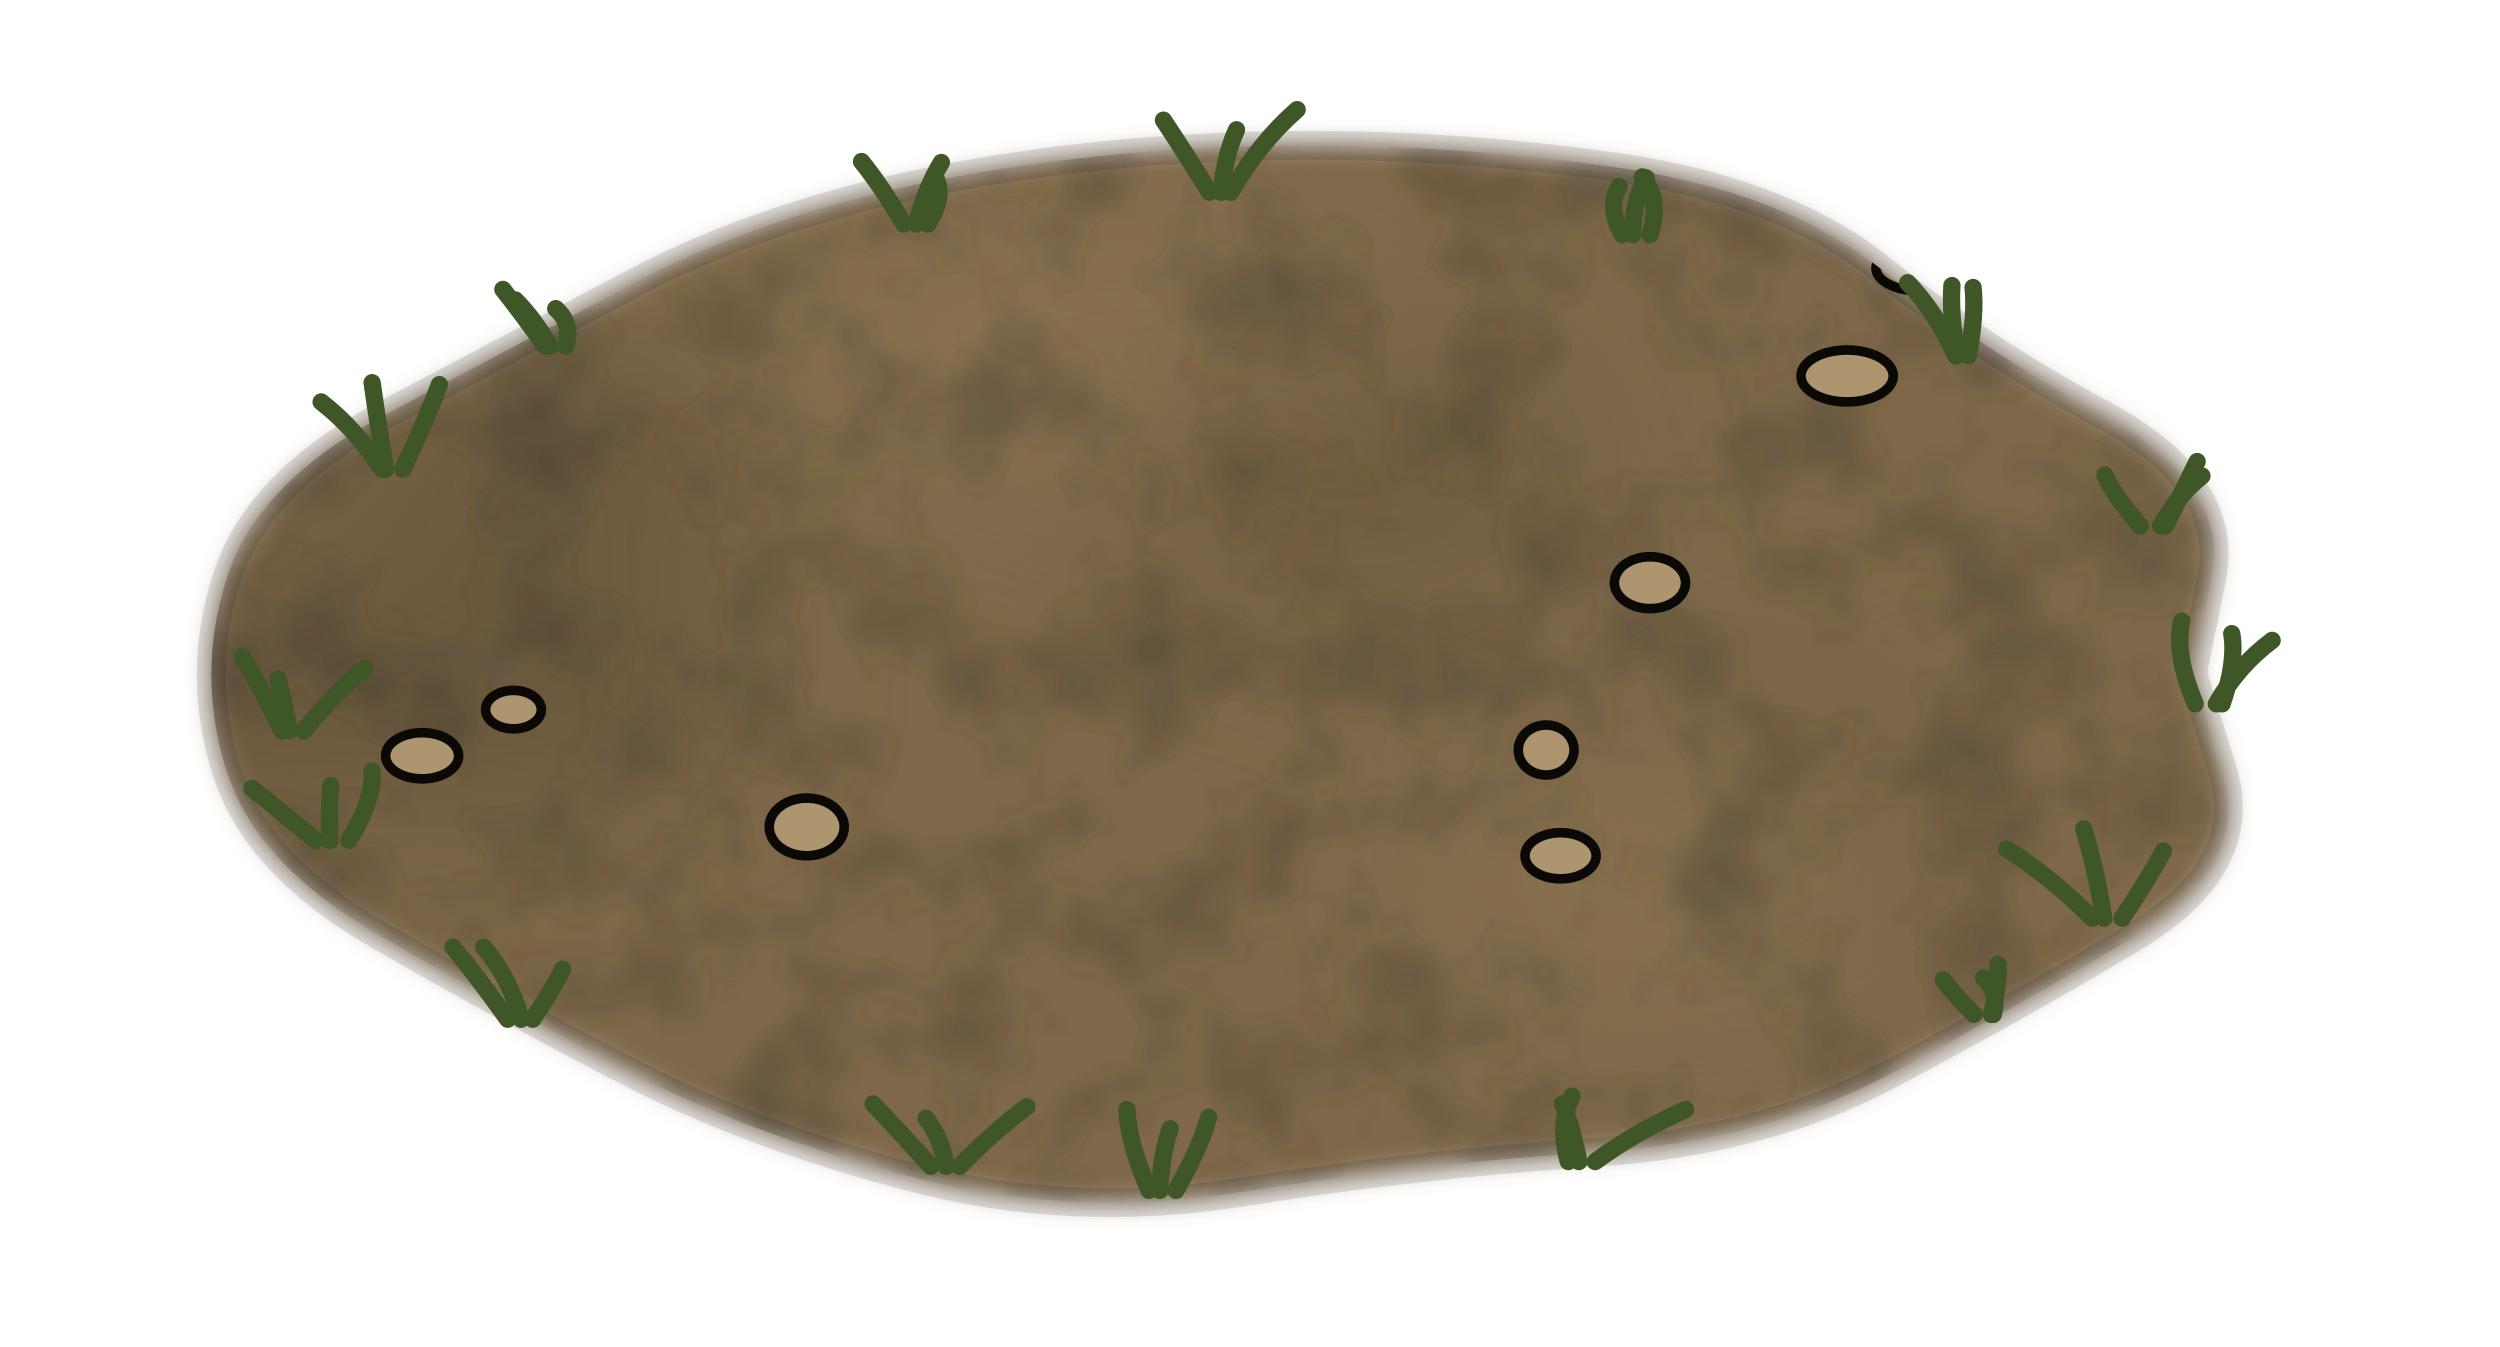
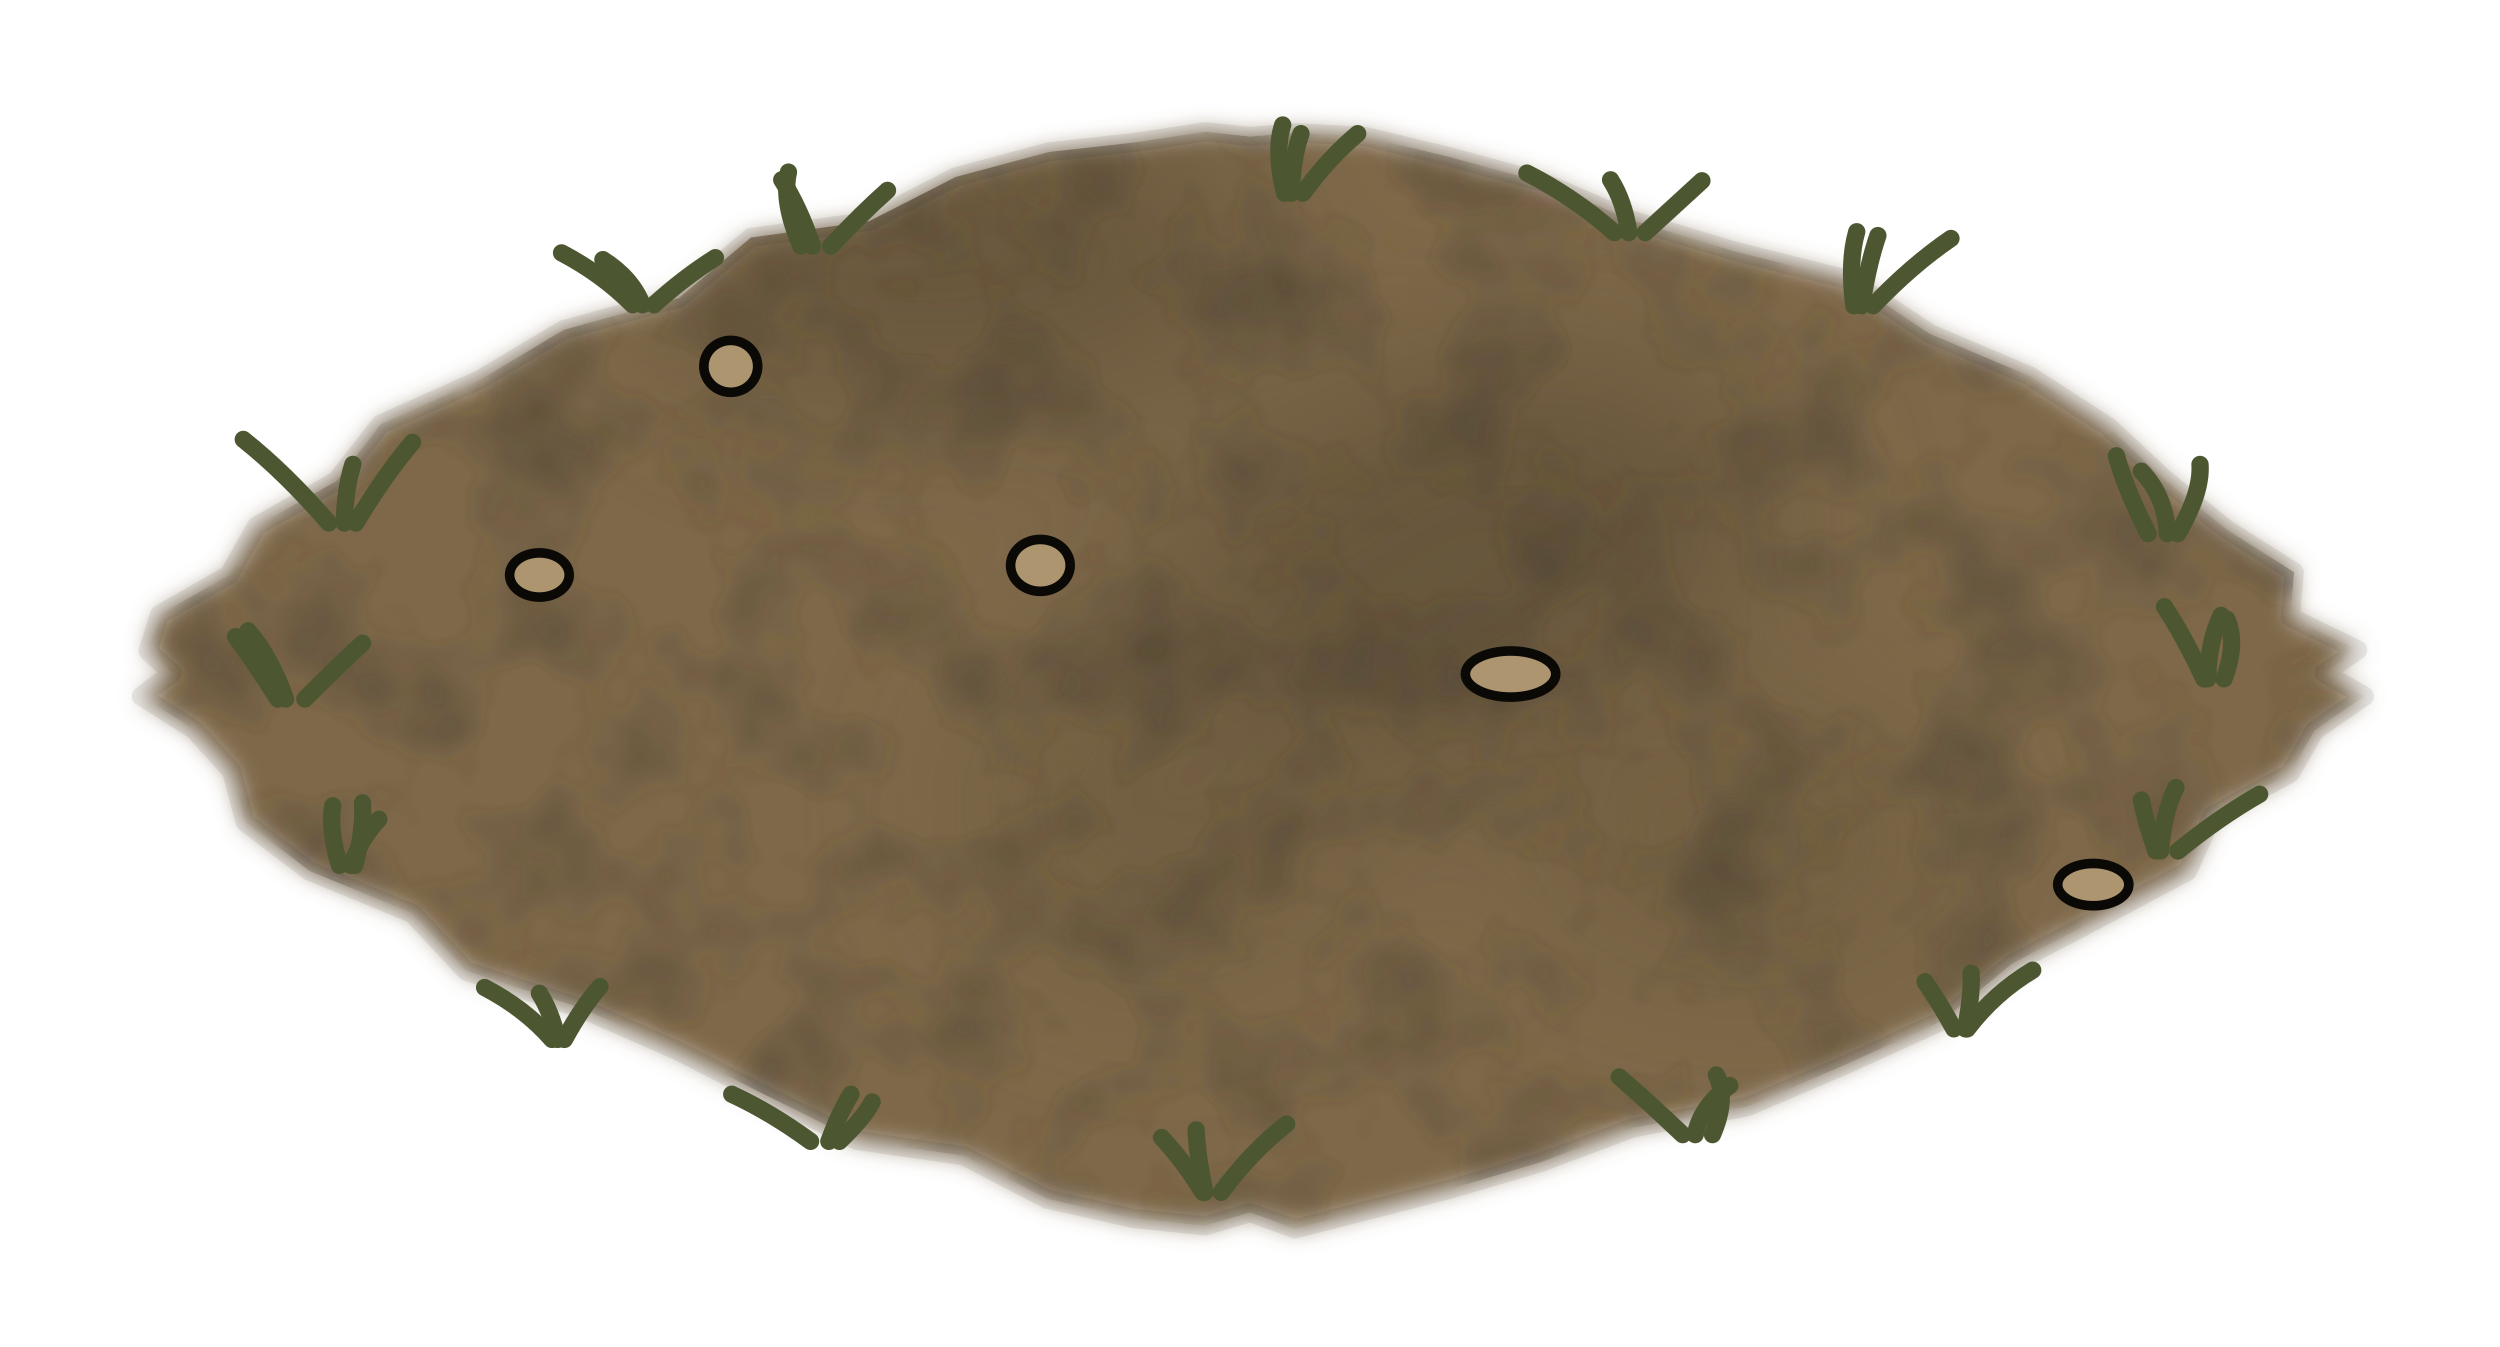
<svg xmlns="http://www.w3.org/2000/svg" width="260" height="140" viewBox="0 0 260 140">
  <defs>
    <clipPath id="cp1">
-       <path d="M228 70 Q228 70 231.1 80 Q234.3 90.1 221.7 97.6 Q209.1 105.1 196.2 111.9 Q183.2 118.8 165.1 119.9 Q147 121.1 129 124 Q111.1 126.8 94.4 122.3 Q77.7 117.9 64.9 111.2 Q52.1 104.6 39.3 97.2 Q26.6 89.9 23.5 80 Q20.4 70 23.6 60.1 Q26.8 50.1 40.1 43.1 Q53.5 36 66 29.4 Q78.5 22.8 95.2 19.2 Q111.9 15.7 130.2 15.2 Q148.4 14.7 166.7 17.2 Q185.1 19.6 195.5 27.9 Q206 36.3 219 43.3 Q232 50.4 230 60.2 Z" />
+       <path d="M241.7 70 L245.9 72.4 L240.7 76 L238.2 80.4 L230.1 84.8 L227.5 90.6 L218.5 95.4 L209.3 100.2 L202.1 106.1 L192 110.7 L181.7 115.1 L169.8 117.3 L160.2 120.9 L150.7 123.7 L142.1 125.9 L134.7 127.8 L130 126.1 L125.3 127.5 L117.8 126.7 L108.9 124.7 L100.2 120.2 L89.1 118.6 L79.6 113.9 L70.3 109.2 L60.3 104.8 L48.5 101 L42.9 95 L32.2 90.6 L25.5 85.5 L24.1 80.2 L20.2 75.9 L14.7 72.4 L17.9 70 L15.4 67.7 L16.6 63.9 L23.8 59.8 L26.7 54.7 L35 50 L39.6 44.1 L49.9 39.5 L58.6 34.3 L70.6 31 L78.1 24.7 L90.4 23 L99.4 18.4 L109.1 15.8 L118.1 14.8 L125.4 13.7 L130 14.2 L134.6 13.8 L142 14.2 L150.7 16.3 L160.3 18.9 L169.7 22.9 L180.3 26.1 L192.3 29.1 L200.7 34.7 L211.1 39.1 L219.3 44.4 L225.2 49.9 L231.5 55 L238.6 59.5 L238.2 64.2 L245.2 67.6 Z" />
    </clipPath>
    <filter id="bl2" x="-50%" y="-50%" width="200%" height="200%">
      <feGaussianBlur stdDeviation="1.2" />
    </filter>
    <clipPath id="cp3">
-       <path d="M228 70 Q228 70 231.1 80 Q234.3 90.1 221.7 97.6 Q209.1 105.1 196.2 111.9 Q183.2 118.8 165.1 119.9 Q147 121.1 129 124 Q111.1 126.8 94.4 122.3 Q77.7 117.9 64.9 111.2 Q52.1 104.6 39.3 97.2 Q26.6 89.9 23.5 80 Q20.4 70 23.6 60.1 Q26.8 50.1 40.1 43.1 Q53.5 36 66 29.4 Q78.5 22.8 95.2 19.2 Q111.9 15.7 130.2 15.2 Q148.4 14.7 166.7 17.2 Q185.1 19.6 195.5 27.9 Q206 36.3 219 43.3 Q232 50.4 230 60.2 Z" />
+       <path d="M241.7 70 L245.9 72.4 L240.7 76 L238.2 80.4 L230.1 84.8 L227.5 90.6 L218.5 95.4 L209.3 100.2 L202.1 106.1 L192 110.7 L181.7 115.1 L169.8 117.3 L160.2 120.9 L150.7 123.7 L142.1 125.9 L134.7 127.8 L130 126.1 L125.3 127.5 L117.8 126.7 L108.9 124.7 L100.2 120.2 L89.1 118.6 L79.6 113.9 L70.3 109.2 L60.3 104.8 L48.5 101 L42.9 95 L32.2 90.6 L25.5 85.5 L24.1 80.2 L20.2 75.9 L14.7 72.4 L17.9 70 L15.4 67.7 L16.6 63.9 L23.8 59.8 L26.7 54.7 L35 50 L39.6 44.1 L49.9 39.5 L58.6 34.3 L70.6 31 L78.1 24.7 L90.4 23 L99.4 18.4 L109.1 15.8 L118.1 14.8 L125.4 13.7 L130 14.2 L134.6 13.8 L142 14.2 L150.7 16.3 L160.3 18.9 L169.7 22.9 L180.3 26.1 L192.3 29.1 L200.7 34.7 L211.1 39.1 L219.3 44.4 L225.2 49.9 L231.5 55 L238.6 59.5 L238.2 64.2 L245.2 67.6 Z" />
    </clipPath>
    <filter id="bl4" x="-50%" y="-50%" width="200%" height="200%">
      <feGaussianBlur stdDeviation="9" />
    </filter>
    <filter id="nz5" x="0" y="0" width="100%" height="100%">
      <feTurbulence type="fractalNoise" baseFrequency="0.08" numOctaves="3" seed="20" result="t" />
      <feColorMatrix in="t" type="matrix" values="0 0 0 0 0.043 0 0 0 0 0.035 0 0 0 0 0.024 0 0 0 0.800 -0.320" result="n" />
      <feComposite in="n" in2="SourceAlpha" operator="in" />
    </filter>
  </defs>
-   <path d="M228 70 Q228 70 231.1 80 Q234.3 90.1 221.7 97.6 Q209.1 105.1 196.2 111.9 Q183.2 118.8 165.1 119.9 Q147 121.1 129 124 Q111.1 126.8 94.4 122.3 Q77.7 117.9 64.9 111.2 Q52.1 104.6 39.3 97.2 Q26.6 89.9 23.5 80 Q20.4 70 23.6 60.1 Q26.8 50.1 40.1 43.1 Q53.5 36 66 29.4 Q78.5 22.8 95.2 19.2 Q111.9 15.7 130.2 15.2 Q148.4 14.7 166.7 17.2 Q185.1 19.6 195.5 27.9 Q206 36.3 219 43.3 Q232 50.4 230 60.2 Z" fill="#7e6848" filter="url(#bl2)" />
+   <path d="M241.7 70 L245.9 72.4 L240.7 76 L238.2 80.4 L230.1 84.8 L227.5 90.6 L218.5 95.4 L209.3 100.2 L202.1 106.1 L192 110.7 L181.7 115.1 L169.8 117.3 L160.2 120.9 L150.7 123.7 L142.1 125.9 L134.7 127.8 L130 126.1 L125.3 127.5 L117.8 126.7 L108.9 124.7 L100.2 120.2 L89.1 118.6 L79.6 113.9 L70.3 109.2 L60.3 104.8 L48.5 101 L42.9 95 L32.2 90.6 L25.5 85.5 L24.1 80.2 L20.2 75.9 L14.7 72.4 L17.9 70 L15.4 67.7 L16.6 63.9 L23.8 59.8 L26.7 54.7 L35 50 L39.6 44.1 L49.9 39.5 L58.6 34.3 L70.6 31 L78.1 24.7 L90.4 23 L99.4 18.4 L109.1 15.8 L118.1 14.8 L125.4 13.7 L130 14.2 L134.6 13.8 L142 14.2 L150.7 16.3 L160.3 18.9 L169.7 22.9 L180.3 26.1 L192.3 29.1 L200.7 34.7 L211.1 39.1 L219.3 44.4 L225.2 49.9 L231.5 55 L238.6 59.5 L238.2 64.2 L245.2 67.6 Z" fill="#7e6848" filter="url(#bl2)" />
  <g clip-path="url(#cp1)">
    <g clip-path="url(#cp3)">
      <g filter="url(#bl4)" opacity="0.7">
-         <ellipse cx="180.9" cy="87.1" rx="21.3" ry="15.9" fill="#6d5a3d" />
-         <ellipse cx="57.5" cy="48.1" rx="21.9" ry="9.1" fill="#5d4d34" />
-         <ellipse cx="171.6" cy="91.2" rx="23.3" ry="11.5" fill="#8e7652" />
-         <ellipse cx="40.2" cy="71.6" rx="38.6" ry="11.7" fill="#5d4d34" />
-         <ellipse cx="112.6" cy="34.7" rx="35.1" ry="12.5" fill="#8e7652" />
-         <ellipse cx="141.4" cy="49.5" rx="24.1" ry="15.2" fill="#6d5a3d" />
+         <ellipse cx="143.4" cy="63.6" rx="24" ry="16.5" fill="#5d4d34" />
+         <ellipse cx="63.6" cy="9" rx="38.6" ry="17.1" fill="#8e7652" />
+         <ellipse cx="98.9" cy="27" rx="32.9" ry="14" fill="#5d4d34" />
+         <ellipse cx="121" cy="83.9" rx="20.2" ry="16.8" fill="#6d5a3d" />
+         <ellipse cx="181.5" cy="87.7" rx="22.6" ry="12.9" fill="#6d5a3d" />
+         <ellipse cx="159.6" cy="53" rx="25.6" ry="16.3" fill="#5d4d34" />
      </g>
    </g>
-     <path d="M228 70 Q228 70 231.1 80 Q234.3 90.1 221.7 97.6 Q209.1 105.1 196.2 111.9 Q183.2 118.8 165.1 119.9 Q147 121.1 129 124 Q111.1 126.8 94.4 122.3 Q77.7 117.9 64.9 111.2 Q52.1 104.6 39.3 97.2 Q26.6 89.9 23.5 80 Q20.4 70 23.6 60.1 Q26.8 50.1 40.1 43.1 Q53.5 36 66 29.4 Q78.5 22.8 95.2 19.2 Q111.9 15.7 130.2 15.2 Q148.4 14.7 166.7 17.2 Q185.1 19.6 195.5 27.9 Q206 36.3 219 43.3 Q232 50.4 230 60.2 Z" fill="#000" filter="url(#nz5)" />
-     <ellipse cx="162.3" cy="89" rx="3.7" ry="2.4" fill="#ad9570" stroke="#0b0906" stroke-width="1" />
-     <ellipse cx="53.4" cy="73.8" rx="2.9" ry="2" fill="#ad9570" stroke="#0b0906" stroke-width="1" />
-     <ellipse cx="192.1" cy="39.1" rx="4.8" ry="2.7" fill="#ad9570" stroke="#0b0906" stroke-width="1" />
-     <ellipse cx="171.6" cy="60.6" rx="3.7" ry="2.7" fill="#ad9570" stroke="#0b0906" stroke-width="1" />
-     <ellipse cx="160.8" cy="78" rx="2.9" ry="2.6" fill="#ad9570" stroke="#0b0906" stroke-width="1" />
-     <ellipse cx="43.9" cy="78.6" rx="3.8" ry="2.4" fill="#ad9570" stroke="#0b0906" stroke-width="1" />
-     <ellipse cx="199.9" cy="27.9" rx="4.8" ry="2.4" fill="#ad9570" stroke="#0b0906" stroke-width="1" />
-     <ellipse cx="83.9" cy="86" rx="3.9" ry="3" fill="#ad9570" stroke="#0b0906" stroke-width="1" />
+     <path d="M241.7 70 L245.9 72.4 L240.7 76 L238.2 80.4 L230.1 84.8 L227.5 90.6 L218.5 95.4 L209.3 100.2 L202.1 106.1 L192 110.7 L181.7 115.1 L169.8 117.3 L160.2 120.9 L150.7 123.7 L142.1 125.9 L134.7 127.8 L130 126.1 L125.3 127.5 L117.8 126.7 L108.9 124.7 L100.2 120.2 L89.1 118.6 L79.6 113.9 L70.3 109.2 L60.3 104.8 L48.5 101 L42.9 95 L32.2 90.6 L25.5 85.5 L24.1 80.2 L20.2 75.9 L14.7 72.4 L17.9 70 L15.4 67.7 L16.6 63.9 L23.8 59.8 L26.7 54.7 L35 50 L39.6 44.1 L49.9 39.5 L58.6 34.3 L70.6 31 L78.1 24.7 L90.4 23 L99.4 18.4 L109.1 15.8 L118.1 14.8 L125.4 13.7 L130 14.2 L134.6 13.8 L142 14.2 L150.7 16.3 L160.3 18.9 L169.7 22.9 L180.3 26.1 L192.3 29.1 L200.7 34.7 L211.1 39.1 L219.3 44.4 L225.2 49.9 L231.5 55 L238.6 59.5 L238.2 64.2 L245.2 67.6 Z" fill="#000" filter="url(#nz5)" />
+     <ellipse cx="56.1" cy="59.8" rx="3.1" ry="2.3" fill="#ad9570" stroke="#0b0906" stroke-width="1" />
+     <ellipse cx="217.7" cy="92" rx="3.7" ry="2.2" fill="#ad9570" stroke="#0b0906" stroke-width="1" />
+     <ellipse cx="53.2" cy="27.3" rx="3.8" ry="2.4" fill="#ad9570" stroke="#0b0906" stroke-width="1" />
+     <ellipse cx="46.5" cy="114.7" rx="3.5" ry="2.7" fill="#ad9570" stroke="#0b0906" stroke-width="1" />
+     <ellipse cx="76" cy="38.1" rx="2.8" ry="2.7" fill="#ad9570" stroke="#0b0906" stroke-width="1" />
+     <ellipse cx="157.1" cy="70.1" rx="4.7" ry="2.4" fill="#ad9570" stroke="#0b0906" stroke-width="1" />
+     <ellipse cx="108.2" cy="58.8" rx="3.1" ry="2.7" fill="#ad9570" stroke="#0b0906" stroke-width="1" />
+     <ellipse cx="216" cy="27.5" rx="4.9" ry="2.7" fill="#ad9570" stroke="#0b0906" stroke-width="1" />
  </g>
-   <path d="M228 70 Q228 70 231.1 80 Q234.3 90.1 221.7 97.6 Q209.1 105.1 196.2 111.9 Q183.2 118.8 165.1 119.9 Q147 121.1 129 124 Q111.1 126.8 94.4 122.3 Q77.7 117.9 64.9 111.2 Q52.1 104.6 39.3 97.2 Q26.6 89.9 23.5 80 Q20.4 70 23.6 60.1 Q26.8 50.1 40.1 43.1 Q53.5 36 66 29.4 Q78.5 22.8 95.2 19.2 Q111.9 15.7 130.2 15.2 Q148.4 14.7 166.7 17.2 Q185.1 19.6 195.5 27.9 Q206 36.3 219 43.3 Q232 50.4 230 60.2 Z" fill="none" stroke="#000000" stroke-width="3" stroke-linejoin="round" stroke-linecap="round" stroke-opacity="0.12" />
-   <path d="M228.3 73.2 Q226.1 68 226.9 64.6" fill="none" stroke="#3f5626" stroke-width="1.8" stroke-linecap="round" />
-   <path d="M230.5 73.2 Q232.8 69.2 236.3 66.6" fill="none" stroke="#3f5626" stroke-width="1.8" stroke-linecap="round" />
-   <path d="M231.1 73.2 Q232.6 68.8 232.1 65.9" fill="none" stroke="#3f5626" stroke-width="1.8" stroke-linecap="round" />
-   <path d="M217.6 95.5 Q213.3 91.2 208.7 88.3" fill="none" stroke="#3f5626" stroke-width="1.8" stroke-linecap="round" />
-   <path d="M218.8 95.5 Q217.9 90 216.7 86.2" fill="none" stroke="#3f5626" stroke-width="1.8" stroke-linecap="round" />
-   <path d="M220.7 95.5 Q223.5 91.3 225 88.5" fill="none" stroke="#3f5626" stroke-width="1.8" stroke-linecap="round" />
-   <path d="M205.3 105.5 Q203.1 103.3 202.1 101.9" fill="none" stroke="#3f5626" stroke-width="1.8" stroke-linecap="round" />
-   <path d="M207.1 105.5 Q207.9 102.4 207.8 100.3" fill="none" stroke="#3f5626" stroke-width="1.8" stroke-linecap="round" />
-   <path d="M207.3 105.5 Q207.9 103.2 206.3 101.7" fill="none" stroke="#3f5626" stroke-width="1.8" stroke-linecap="round" />
-   <path d="M163.1 120.8 Q162 116.8 163.5 114" fill="none" stroke="#3f5626" stroke-width="1.8" stroke-linecap="round" />
-   <path d="M164.2 120.8 Q163.5 117.2 162.5 114.8" fill="none" stroke="#3f5626" stroke-width="1.8" stroke-linecap="round" />
-   <path d="M165.9 120.8 Q170.3 117.6 175.3 115.4" fill="none" stroke="#3f5626" stroke-width="1.8" stroke-linecap="round" />
-   <path d="M119.5 123.8 Q117.3 118.7 117.2 115.4" fill="none" stroke="#3f5626" stroke-width="1.8" stroke-linecap="round" />
-   <path d="M120.6 123.8 Q120.8 119.9 121.7 117.4" fill="none" stroke="#3f5626" stroke-width="1.8" stroke-linecap="round" />
-   <path d="M122.3 123.8 Q124.9 119.2 125.7 116.2" fill="none" stroke="#3f5626" stroke-width="1.8" stroke-linecap="round" />
-   <path d="M96.8 121.3 Q93.3 117.4 90.8 114.8" fill="none" stroke="#3f5626" stroke-width="1.8" stroke-linecap="round" />
-   <path d="M98.4 121.3 Q97.9 118.3 96.3 116.3" fill="none" stroke="#3f5626" stroke-width="1.8" stroke-linecap="round" />
-   <path d="M99.8 121.3 Q103.4 117.6 106.8 115.1" fill="none" stroke="#3f5626" stroke-width="1.8" stroke-linecap="round" />
-   <path d="M52.8 106 Q49.6 101.5 47.1 98.5" fill="none" stroke="#3f5626" stroke-width="1.8" stroke-linecap="round" />
-   <path d="M54.2 106 Q52.9 101.5 50.3 98.5" fill="none" stroke="#3f5626" stroke-width="1.8" stroke-linecap="round" />
-   <path d="M55.4 106 Q57.5 102.9 58.5 100.8" fill="none" stroke="#3f5626" stroke-width="1.8" stroke-linecap="round" />
-   <path d="M32.8 87.4 Q29 84.2 26.2 82" fill="none" stroke="#3f5626" stroke-width="1.8" stroke-linecap="round" />
-   <path d="M34.3 87.4 Q34.2 84 34.4 81.7" fill="none" stroke="#3f5626" stroke-width="1.8" stroke-linecap="round" />
-   <path d="M36.3 87.4 Q38.9 83.1 38.7 80.2" fill="none" stroke="#3f5626" stroke-width="1.8" stroke-linecap="round" />
-   <path d="M29.3 76 Q27.1 71.4 25.2 68.3" fill="none" stroke="#3f5626" stroke-width="1.8" stroke-linecap="round" />
-   <path d="M30.1 76 Q29.5 72.8 28.9 70.6" fill="none" stroke="#3f5626" stroke-width="1.8" stroke-linecap="round" />
-   <path d="M31.6 76 Q34.8 72.1 37.9 69.5" fill="none" stroke="#3f5626" stroke-width="1.8" stroke-linecap="round" />
-   <path d="M39.7 48.8 Q37 44.6 33.4 41.8" fill="none" stroke="#3f5626" stroke-width="1.8" stroke-linecap="round" />
-   <path d="M40.1 48.8 Q39.2 43.4 38.7 39.8" fill="none" stroke="#3f5626" stroke-width="1.8" stroke-linecap="round" />
-   <path d="M41.9 48.8 Q44.4 43.5 45.7 40" fill="none" stroke="#3f5626" stroke-width="1.8" stroke-linecap="round" />
-   <path d="M56.7 36 Q54.2 32.5 52.3 30.1" fill="none" stroke="#3f5626" stroke-width="1.8" stroke-linecap="round" />
-   <path d="M57.2 36 Q55.5 33.1 53.6 31.2" fill="none" stroke="#3f5626" stroke-width="1.8" stroke-linecap="round" />
-   <path d="M58.8 36 Q59.6 33.7 57.8 32.1" fill="none" stroke="#3f5626" stroke-width="1.8" stroke-linecap="round" />
-   <path d="M94 23.3 Q91.7 19.4 89.6 16.8" fill="none" stroke="#3f5626" stroke-width="1.8" stroke-linecap="round" />
-   <path d="M95.3 23.3 Q96.3 19.5 97.9 16.9" fill="none" stroke="#3f5626" stroke-width="1.8" stroke-linecap="round" />
-   <path d="M96.5 23.3 Q98.3 20.4 97.3 18.5" fill="none" stroke="#3f5626" stroke-width="1.8" stroke-linecap="round" />
-   <path d="M125.8 20 Q123 15.5 121 12.5" fill="none" stroke="#3f5626" stroke-width="1.8" stroke-linecap="round" />
-   <path d="M127 20 Q127.4 16.1 128.6 13.5" fill="none" stroke="#3f5626" stroke-width="1.8" stroke-linecap="round" />
-   <path d="M128 20 Q130.9 14.9 134.9 11.4" fill="none" stroke="#3f5626" stroke-width="1.8" stroke-linecap="round" />
-   <path d="M168.7 24.4 Q167.1 21.4 168.4 19.4" fill="none" stroke="#3f5626" stroke-width="1.8" stroke-linecap="round" />
-   <path d="M169.8 24.4 Q169.8 20.9 171.2 18.5" fill="none" stroke="#3f5626" stroke-width="1.8" stroke-linecap="round" />
-   <path d="M171.6 24.4 Q172.8 20.8 170.8 18.4" fill="none" stroke="#3f5626" stroke-width="1.8" stroke-linecap="round" />
-   <path d="M203.4 37 Q201.3 32.4 198.4 29.4" fill="none" stroke="#3f5626" stroke-width="1.8" stroke-linecap="round" />
-   <path d="M203.5 37 Q202.8 32.6 203 29.7" fill="none" stroke="#3f5626" stroke-width="1.8" stroke-linecap="round" />
-   <path d="M204.7 37 Q205.5 32.7 205.2 29.9" fill="none" stroke="#3f5626" stroke-width="1.8" stroke-linecap="round" />
-   <path d="M222.6 54.7 Q219.8 51.5 218.9 49.4" fill="none" stroke="#3f5626" stroke-width="1.8" stroke-linecap="round" />
-   <path d="M224.7 54.7 Q226.4 51.6 229 49.5" fill="none" stroke="#3f5626" stroke-width="1.8" stroke-linecap="round" />
-   <path d="M225.2 54.7 Q227.2 50.7 228.5 48" fill="none" stroke="#3f5626" stroke-width="1.8" stroke-linecap="round" />
+   <path d="M241.7 70 L245.9 72.4 L240.7 76 L238.2 80.4 L230.1 84.8 L227.5 90.6 L218.5 95.4 L209.3 100.2 L202.1 106.1 L192 110.7 L181.7 115.1 L169.8 117.3 L160.2 120.9 L150.7 123.7 L142.1 125.9 L134.7 127.8 L130 126.1 L125.3 127.5 L117.8 126.7 L108.9 124.7 L100.2 120.2 L89.1 118.6 L79.6 113.9 L70.3 109.2 L60.3 104.8 L48.5 101 L42.9 95 L32.2 90.6 L25.5 85.5 L24.1 80.2 L20.2 75.9 L14.7 72.4 L17.9 70 L15.4 67.7 L16.6 63.9 L23.8 59.8 L26.7 54.7 L35 50 L39.6 44.1 L49.9 39.5 L58.6 34.3 L70.6 31 L78.1 24.7 L90.4 23 L99.4 18.4 L109.1 15.8 L118.1 14.8 L125.4 13.7 L130 14.2 L134.6 13.8 L142 14.2 L150.7 16.3 L160.3 18.9 L169.7 22.9 L180.3 26.1 L192.3 29.1 L200.7 34.7 L211.1 39.1 L219.3 44.4 L225.2 49.9 L231.5 55 L238.6 59.5 L238.2 64.2 L245.2 67.6 Z" fill="none" stroke="#000000" stroke-width="2" stroke-linejoin="round" stroke-linecap="round" stroke-opacity="0.08" />
+   <path d="M229.2 70.6 Q227.1 66.1 225.1 63.1" fill="none" stroke="#4c5731" stroke-width="1.8" stroke-linecap="round" />
+   <path d="M229.6 70.6 Q229.7 66.6 231 64" fill="none" stroke="#4c5731" stroke-width="1.8" stroke-linecap="round" />
+   <path d="M231.3 70.6 Q232.7 66.9 231.6 64.4" fill="none" stroke="#4c5731" stroke-width="1.8" stroke-linecap="round" />
+   <path d="M224.2 88.5 Q223.1 85.3 222.7 83.2" fill="none" stroke="#4c5731" stroke-width="1.8" stroke-linecap="round" />
+   <path d="M224.7 88.5 Q225 84.5 226.3 81.9" fill="none" stroke="#4c5731" stroke-width="1.8" stroke-linecap="round" />
+   <path d="M226.5 88.5 Q230.8 85 235 82.6" fill="none" stroke="#4c5731" stroke-width="1.8" stroke-linecap="round" />
+   <path d="M203.2 107 Q201.6 104.1 200.2 102.1" fill="none" stroke="#4c5731" stroke-width="1.8" stroke-linecap="round" />
+   <path d="M204.4 107 Q205.1 103.6 205 101.2" fill="none" stroke="#4c5731" stroke-width="1.8" stroke-linecap="round" />
+   <path d="M204.6 107 Q207.4 103.3 211.4 100.9" fill="none" stroke="#4c5731" stroke-width="1.8" stroke-linecap="round" />
+   <path d="M175 118 Q171.2 114.4 168.4 112" fill="none" stroke="#4c5731" stroke-width="1.8" stroke-linecap="round" />
+   <path d="M176.3 118 Q177 114.9 179.9 112.9" fill="none" stroke="#4c5731" stroke-width="1.8" stroke-linecap="round" />
+   <path d="M178.1 118 Q179.7 114.3 178.5 111.8" fill="none" stroke="#4c5731" stroke-width="1.8" stroke-linecap="round" />
+   <path d="M125.1 124 Q122.9 120.5 120.8 118.3" fill="none" stroke="#4c5731" stroke-width="1.8" stroke-linecap="round" />
+   <path d="M125.3 124 Q124.5 120.1 124.4 117.5" fill="none" stroke="#4c5731" stroke-width="1.8" stroke-linecap="round" />
+   <path d="M127 124 Q130.2 119.7 133.8 116.9" fill="none" stroke="#4c5731" stroke-width="1.8" stroke-linecap="round" />
+   <path d="M84.3 118.7 Q80.2 115.7 76.1 113.8" fill="none" stroke="#4c5731" stroke-width="1.8" stroke-linecap="round" />
+   <path d="M86.2 118.7 Q87.3 115.7 88.5 113.8" fill="none" stroke="#4c5731" stroke-width="1.8" stroke-linecap="round" />
+   <path d="M87.3 118.7 Q89.9 116.2 90.7 114.6" fill="none" stroke="#4c5731" stroke-width="1.8" stroke-linecap="round" />
+   <path d="M57.4 108.1 Q54.6 104.9 50.4 102.7" fill="none" stroke="#4c5731" stroke-width="1.8" stroke-linecap="round" />
+   <path d="M58 108.1 Q57.3 105.2 56.1 103.3" fill="none" stroke="#4c5731" stroke-width="1.8" stroke-linecap="round" />
+   <path d="M58.7 108.1 Q60.5 104.8 62.4 102.6" fill="none" stroke="#4c5731" stroke-width="1.8" stroke-linecap="round" />
+   <path d="M35.3 90 Q34.2 86.3 34.6 83.8" fill="none" stroke="#4c5731" stroke-width="1.8" stroke-linecap="round" />
+   <path d="M36.5 90 Q37.6 87.1 39.4 85.2" fill="none" stroke="#4c5731" stroke-width="1.8" stroke-linecap="round" />
+   <path d="M36.9 90 Q37.9 86.1 37.7 83.5" fill="none" stroke="#4c5731" stroke-width="1.8" stroke-linecap="round" />
+   <path d="M28.9 72.7 Q26.4 68.8 24.5 66.2" fill="none" stroke="#4c5731" stroke-width="1.8" stroke-linecap="round" />
+   <path d="M29.7 72.7 Q28.2 68.4 25.8 65.6" fill="none" stroke="#4c5731" stroke-width="1.8" stroke-linecap="round" />
+   <path d="M31.7 72.7 Q35.2 69.2 37.7 66.9" fill="none" stroke="#4c5731" stroke-width="1.8" stroke-linecap="round" />
+   <path d="M34.2 54.4 Q29.7 49.2 25.3 45.7" fill="none" stroke="#4c5731" stroke-width="1.8" stroke-linecap="round" />
+   <path d="M35.8 54.4 Q35.9 50.8 36.7 48.3" fill="none" stroke="#4c5731" stroke-width="1.8" stroke-linecap="round" />
+   <path d="M37 54.4 Q40 49.4 42.9 46" fill="none" stroke="#4c5731" stroke-width="1.8" stroke-linecap="round" />
+   <path d="M65.8 31.7 Q62.6 28.5 58.4 26.3" fill="none" stroke="#4c5731" stroke-width="1.8" stroke-linecap="round" />
+   <path d="M66.8 31.7 Q65.7 28.9 62.7 27" fill="none" stroke="#4c5731" stroke-width="1.8" stroke-linecap="round" />
+   <path d="M68 31.7 Q71.2 28.8 74.4 26.8" fill="none" stroke="#4c5731" stroke-width="1.8" stroke-linecap="round" />
+   <path d="M83.3 25.6 Q81.3 21 82 17.9" fill="none" stroke="#4c5731" stroke-width="1.8" stroke-linecap="round" />
+   <path d="M84.5 25.6 Q83.1 21.5 81.3 18.7" fill="none" stroke="#4c5731" stroke-width="1.8" stroke-linecap="round" />
+   <path d="M86.4 25.6 Q89.7 22.1 92.3 19.8" fill="none" stroke="#4c5731" stroke-width="1.8" stroke-linecap="round" />
+   <path d="M133.6 20.1 Q132.5 15.8 133.4 13" fill="none" stroke="#4c5731" stroke-width="1.8" stroke-linecap="round" />
+   <path d="M134.3 20.1 Q134.4 16.4 135.3 13.9" fill="none" stroke="#4c5731" stroke-width="1.8" stroke-linecap="round" />
+   <path d="M135.5 20.1 Q138.2 16.4 141.2 13.9" fill="none" stroke="#4c5731" stroke-width="1.8" stroke-linecap="round" />
+   <path d="M167.9 24.2 Q163.7 20.5 158.8 18" fill="none" stroke="#4c5731" stroke-width="1.8" stroke-linecap="round" />
+   <path d="M169.4 24.2 Q168.9 20.9 167.5 18.7" fill="none" stroke="#4c5731" stroke-width="1.8" stroke-linecap="round" />
+   <path d="M171.1 24.2 Q174.7 20.9 177 18.8" fill="none" stroke="#4c5731" stroke-width="1.8" stroke-linecap="round" />
+   <path d="M192.8 31.8 Q192.2 27.2 193.1 24.1" fill="none" stroke="#4c5731" stroke-width="1.8" stroke-linecap="round" />
+   <path d="M193.6 31.8 Q194.3 27.4 195.3 24.5" fill="none" stroke="#4c5731" stroke-width="1.8" stroke-linecap="round" />
+   <path d="M194.8 31.8 Q198.8 27.6 202.9 24.8" fill="none" stroke="#4c5731" stroke-width="1.8" stroke-linecap="round" />
+   <path d="M223.4 55.5 Q221 50.7 220.1 47.4" fill="none" stroke="#4c5731" stroke-width="1.8" stroke-linecap="round" />
+   <path d="M225.4 55.5 Q225.2 51.6 222.7 49" fill="none" stroke="#4c5731" stroke-width="1.8" stroke-linecap="round" />
+   <path d="M226.5 55.5 Q229 51.2 228.8 48.3" fill="none" stroke="#4c5731" stroke-width="1.8" stroke-linecap="round" />
</svg>
